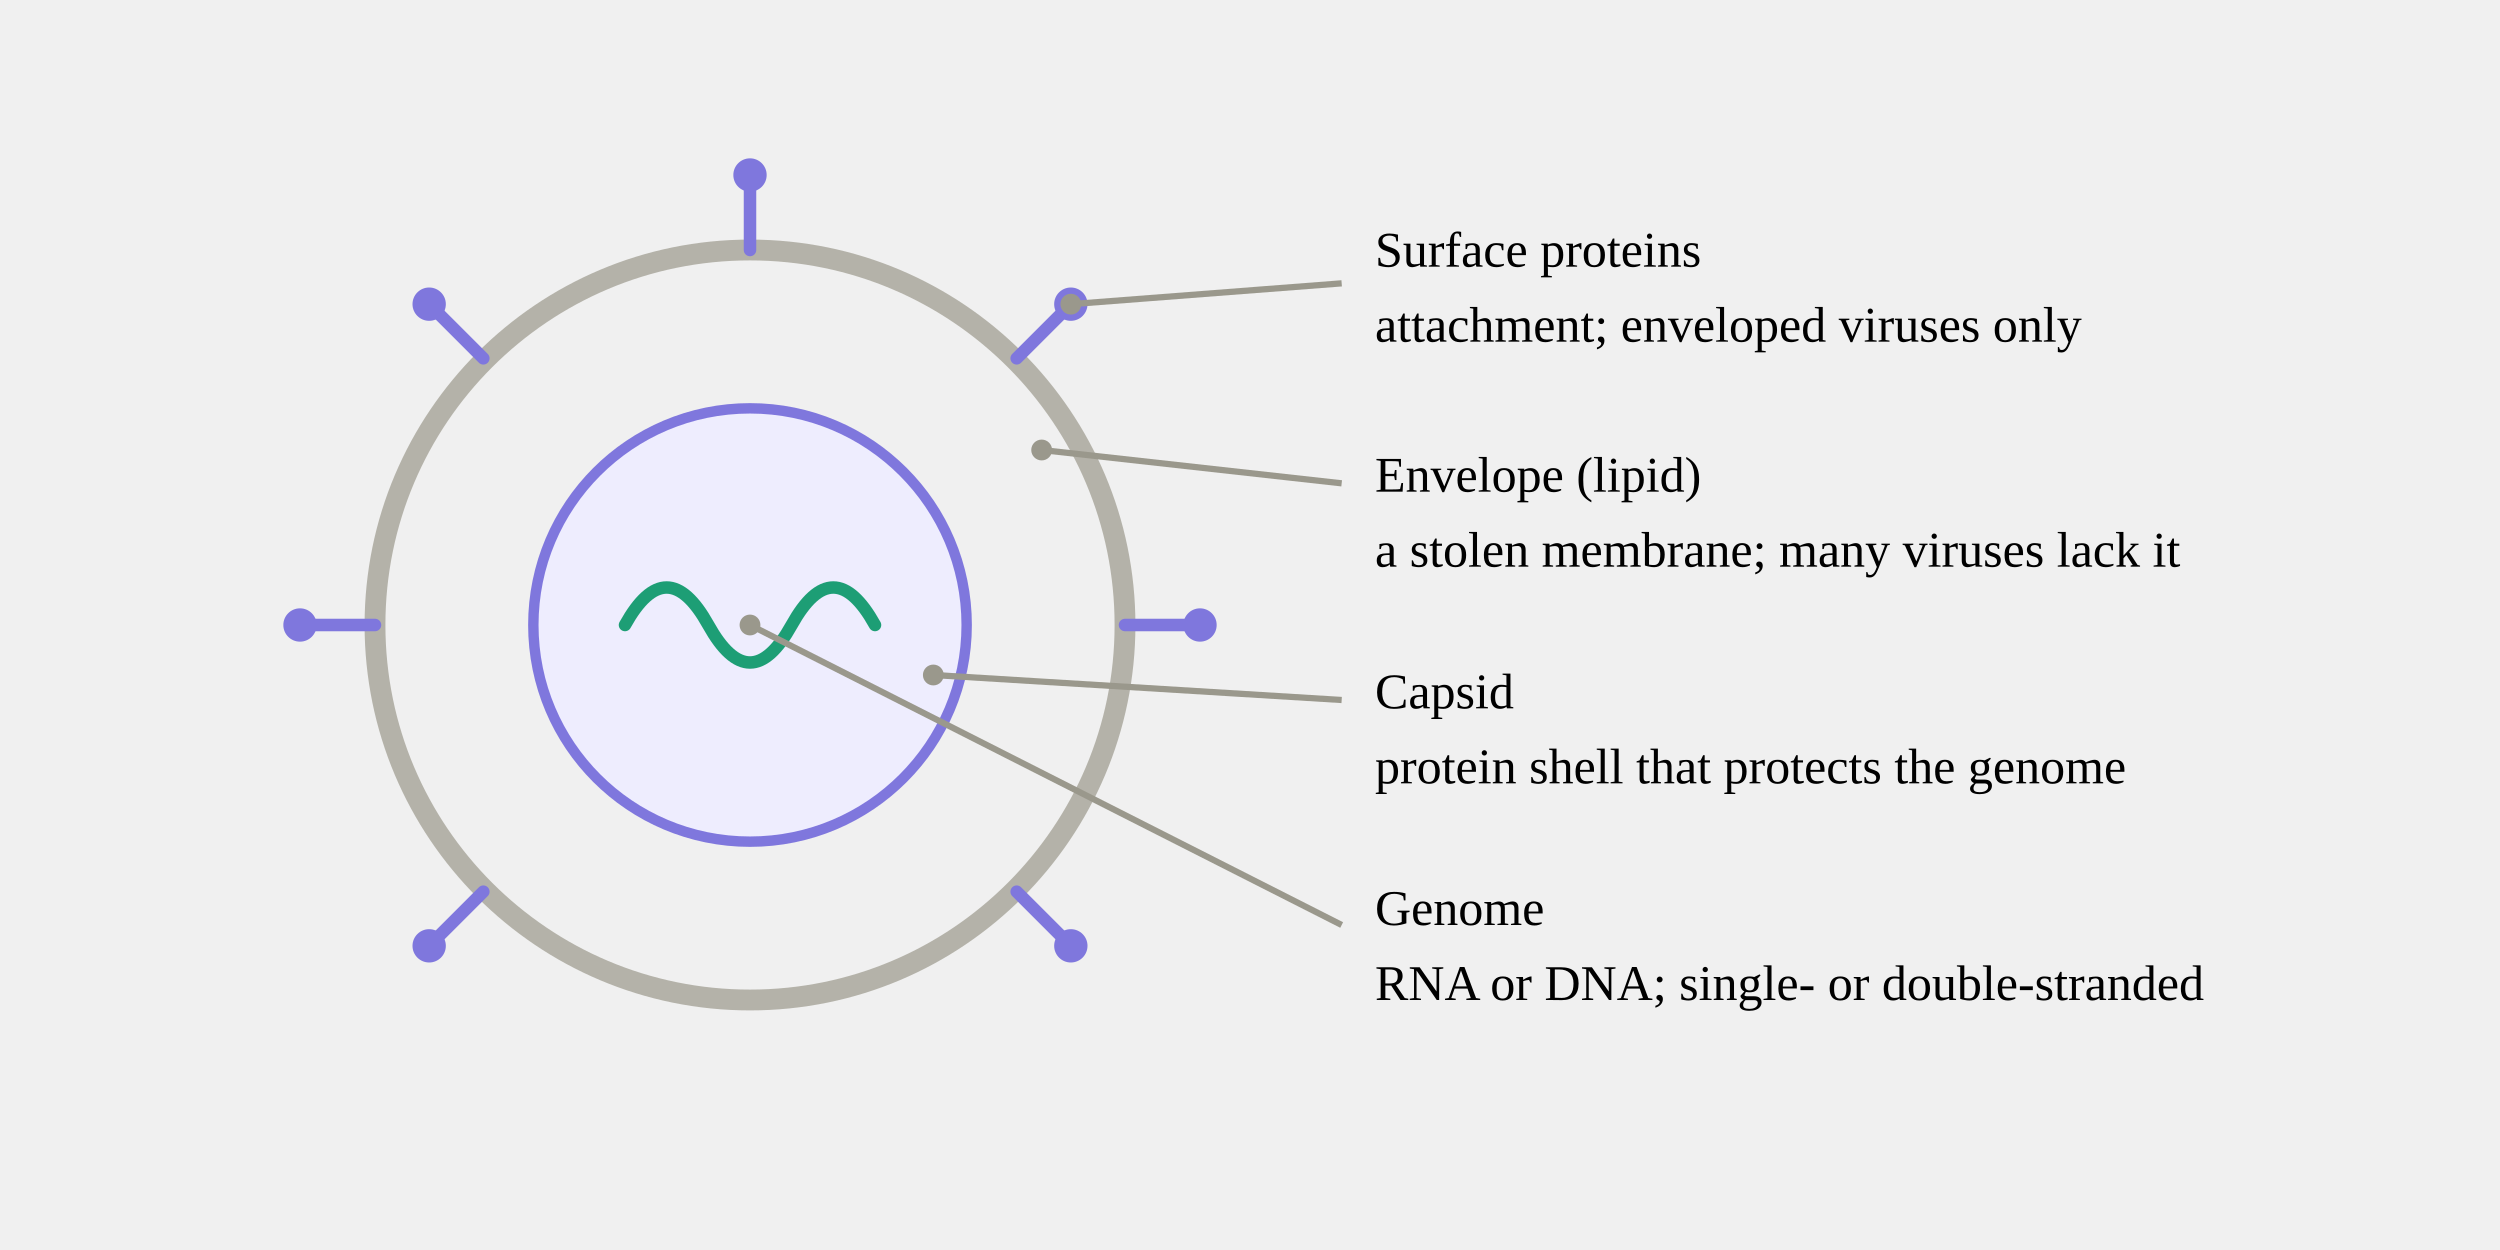
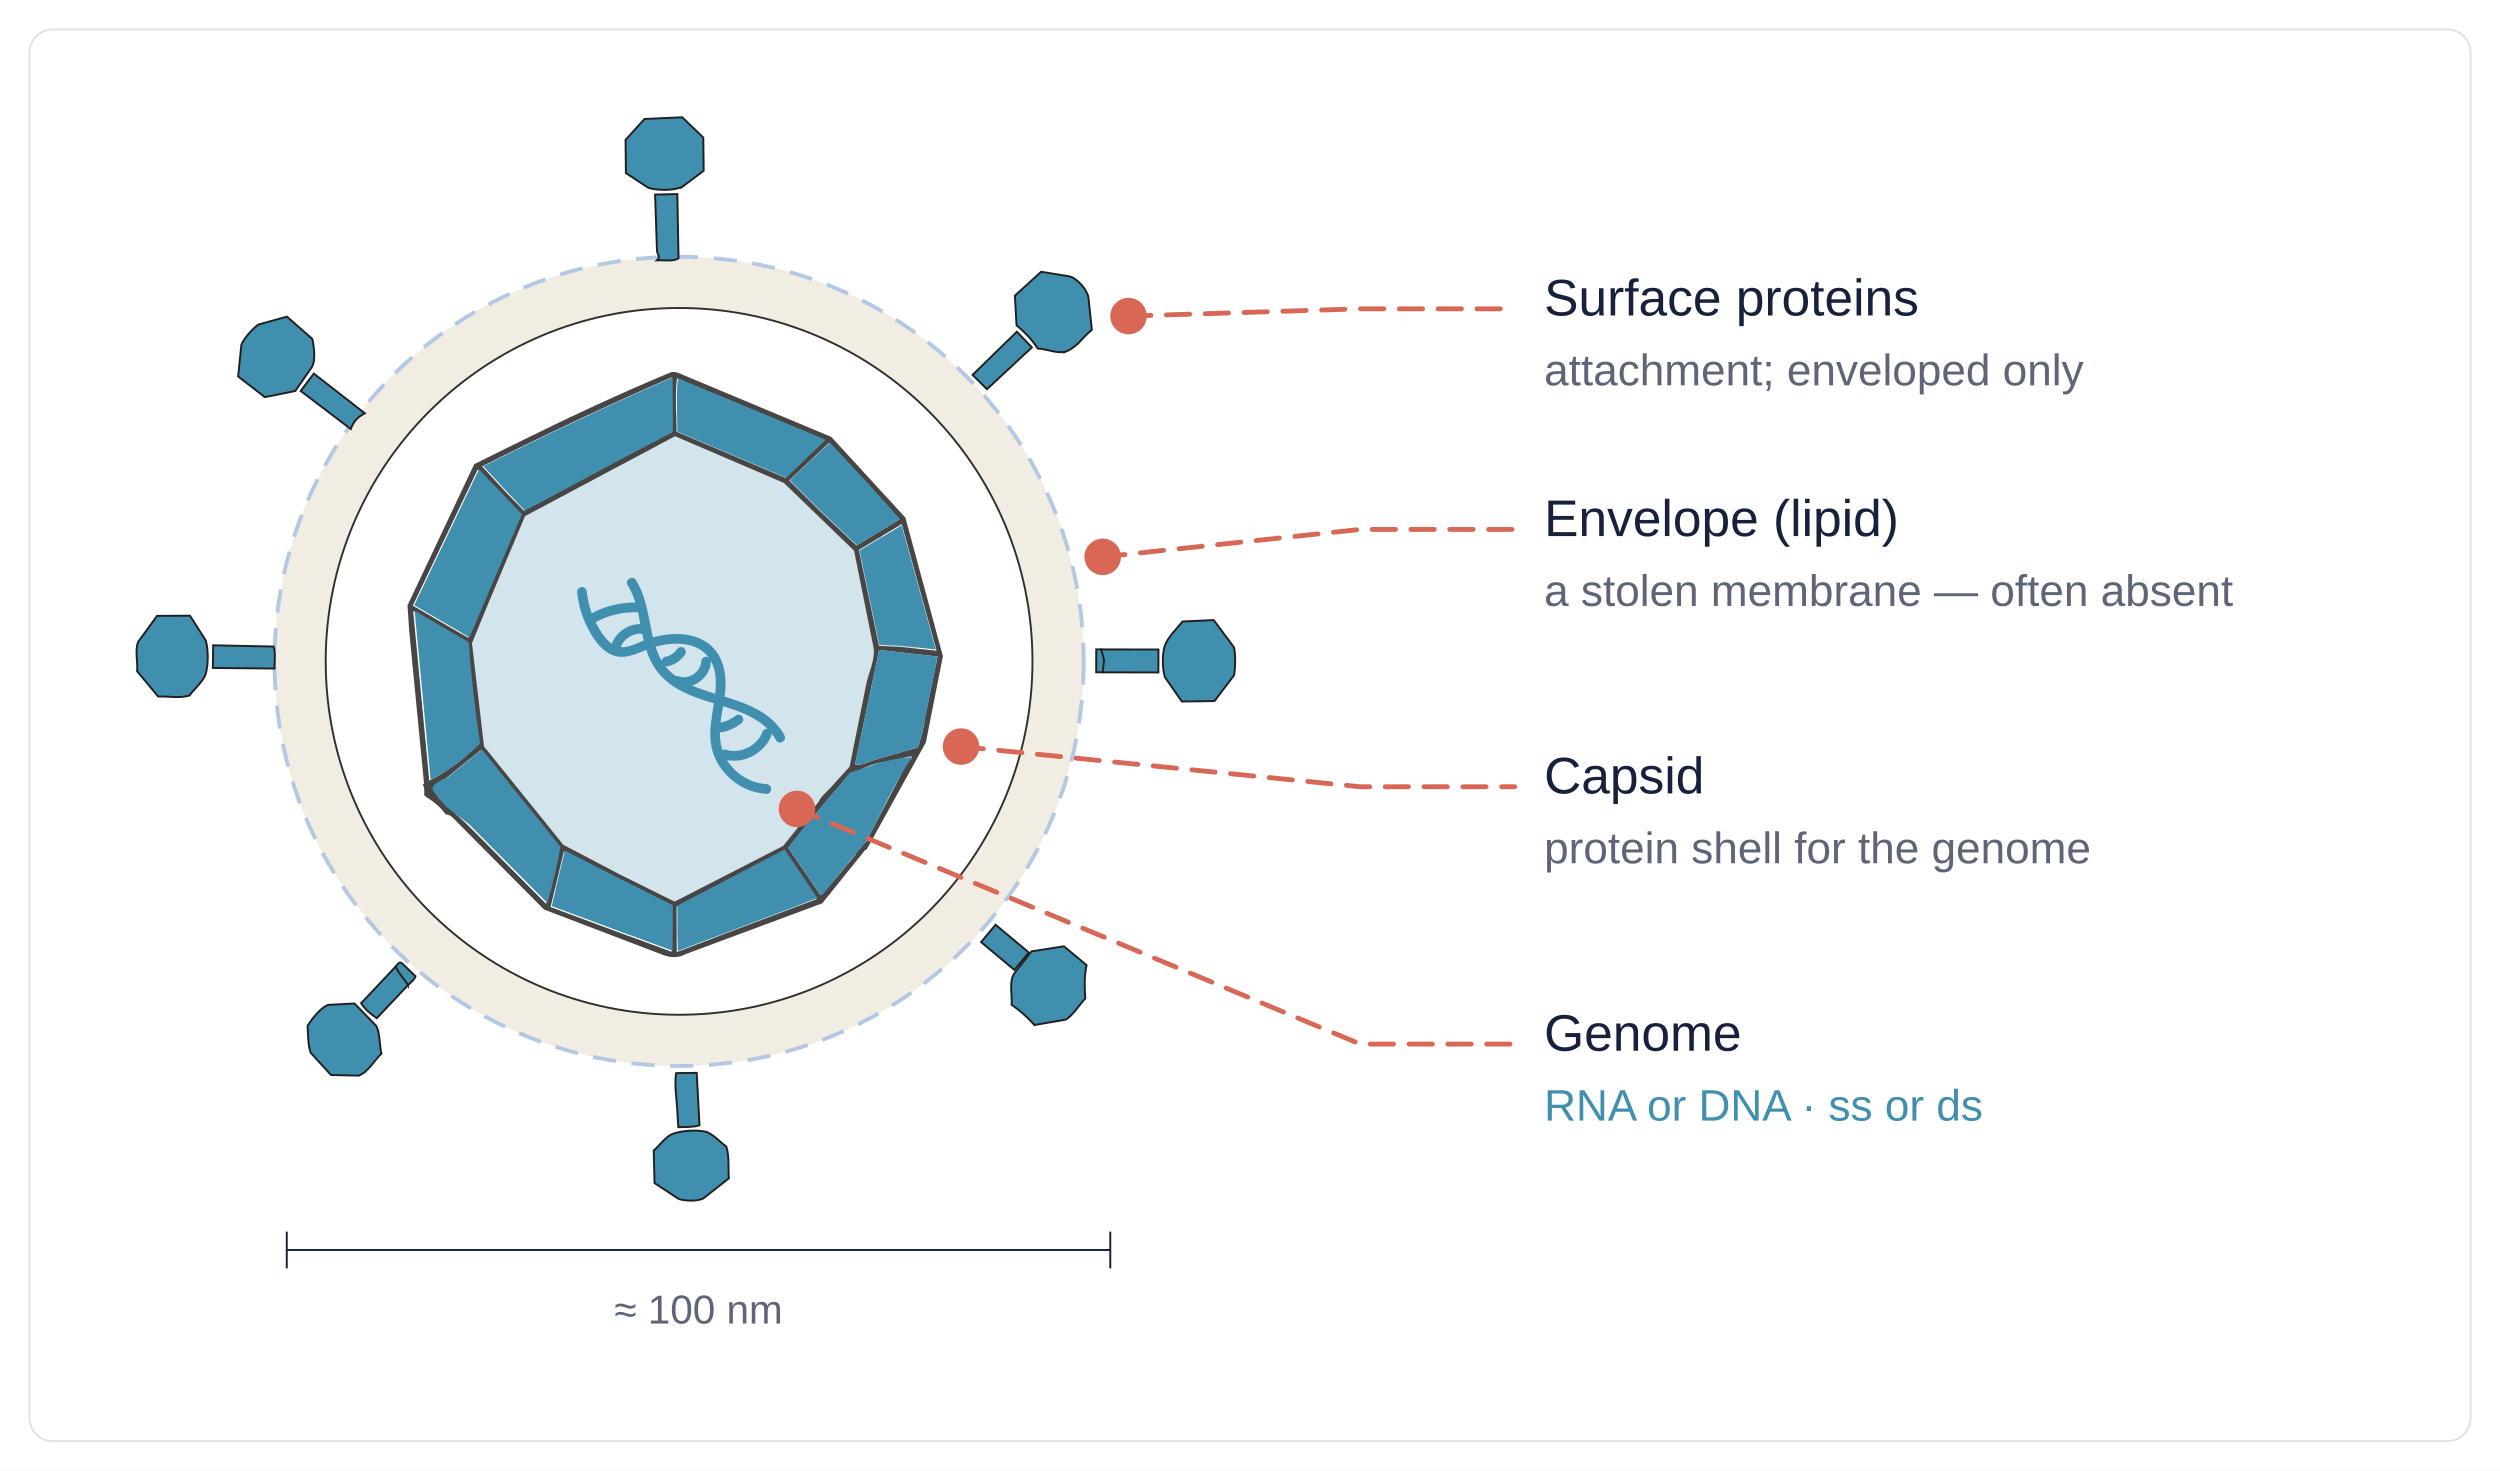
- <svg xmlns="http://www.w3.org/2000/svg" viewBox="0 0 600 300" role="img" aria-label="Cross-section of a virus particle: a lipid envelope studded with surface proteins, a capsid protein shell, and the genome coiled inside.">
-   <circle cx="180" cy="150" r="90" fill="none" stroke="#B4B2A9" stroke-width="5" />
-   <g stroke="#7F77DD" stroke-width="3" stroke-linecap="round">
-     <line x1="180" y1="60" x2="180" y2="44" />
-     <line x1="244" y1="86" x2="255" y2="75" />
-     <line x1="270" y1="150" x2="286" y2="150" />
-     <line x1="244" y1="214" x2="255" y2="225" />
-     <line x1="116" y1="214" x2="105" y2="225" />
-     <line x1="90" y1="150" x2="74" y2="150" />
-     <line x1="116" y1="86" x2="105" y2="75" />
+ <svg xmlns="http://www.w3.org/2000/svg" id="Layer_2" data-name="Layer 2" viewBox="0 0 1287.69 757.46">
+   <defs>
+     <style>
+       .cls-1 {
+         stroke: #211f1e;
+       }
+ 
+       .cls-1, .cls-2, .cls-3 {
+         stroke-miterlimit: 10;
+       }
+ 
+       .cls-1, .cls-4, .cls-5 {
+         fill: #418faf;
+       }
+ 
+       .cls-6 {
+         stroke: #d86755;
+         stroke-linecap: round;
+         stroke-linejoin: round;
+         stroke-width: 2.5px;
+       }
+ 
+       .cls-6, .cls-2 {
+         stroke-dasharray: 12 8;
+       }
+ 
+       .cls-6, .cls-7, .cls-8 {
+         fill: none;
+       }
+ 
+       .cls-2 {
+         fill: #ddceb3;
+         opacity: .37;
+         stroke: #306baf;
+         stroke-width: 2px;
+       }
+ 
+       .cls-9 {
+         fill: #418fae;
+       }
+ 
+       .cls-9, .cls-10, .cls-11, .cls-12 {
+         font-family: ArialMT, Arial;
+         isolation: isolate;
+       }
+ 
+       .cls-9, .cls-11 {
+         font-size: 22.72px;
+       }
+ 
+       .cls-10 {
+         fill: #17213b;
+         font-size: 26.51px;
+       }
+ 
+       .cls-11, .cls-12 {
+         fill: #5d6577;
+       }
+ 
+       .cls-13 {
+         fill: #484644;
+       }
+ 
+       .cls-12 {
+         font-size: 20.83px;
+       }
+ 
+       .cls-7 {
+         stroke: #17213b;
+       }
+ 
+       .cls-14 {
+         fill: #d86755;
+       }
+ 
+       .cls-4 {
+         opacity: .24;
+       }
+ 
+       .cls-15, .cls-3 {
+         fill: #fff;
+       }
+ 
+       .cls-16 {
+         letter-spacing: -.06em;
+       }
+ 
+       .cls-8 {
+         stroke: #e0e2e9;
+       }
+ 
+       .cls-3 {
+         stroke: #30302f;
+       }
+     </style>
+   </defs>
+   <g id="Layer_1-2" data-name="Layer 1">
+     <g id="fondo">
+       <rect class="cls-15" width="1287.69" height="757.46" />
+     </g>
+     <g id="marco">
+       <rect class="cls-8" x="15.15" y="15.15" width="1257.39" height="727.16" rx="12" ry="12" />
+     </g>
+     <g id="etiquetas">
+       <text class="cls-10" transform="translate(795.34 162.49)">
+         <tspan x="0" y="0">Surface proteins</tspan>
+       </text>
+       <text class="cls-11" transform="translate(795.34 198.47)">
+         <tspan x="0" y="0">attachment; enveloped only</tspan>
+       </text>
+       <text class="cls-10" transform="translate(795.34 276.11)">
+         <tspan x="0" y="0">Envelope (lipid)</tspan>
+       </text>
+       <text class="cls-11" transform="translate(795.34 312.09)">
+         <tspan x="0" y="0">a stolen membrane — often absent</tspan>
+       </text>
+       <text class="cls-10" transform="translate(795.34 408.67)">
+         <tspan x="0" y="0">Capsid</tspan>
+       </text>
+       <text class="cls-11" transform="translate(795.34 444.65)">
+         <tspan x="0" y="0">protein shell for the genome</tspan>
+       </text>
+       <text class="cls-10" transform="translate(795.34 541.22)">
+         <tspan x="0" y="0">Genome</tspan>
+       </text>
+       <text class="cls-9" transform="translate(795.34 577.2)">
+         <tspan x="0" y="0">RN</tspan>
+         <tspan class="cls-16" x="32.82" y="0">A</tspan>
+         <tspan x="46.72" y="0" xml:space="preserve"> or DN</tspan>
+         <tspan class="cls-16" x="112.38" y="0">A</tspan>
+         <tspan x="126.28" y="0" xml:space="preserve"> · ss or ds</tspan>
+       </text>
+     </g>
+     <g id="escala">
+       <line class="cls-7" x1="147.71" y1="643.84" x2="571.88" y2="643.84" />
+       <line class="cls-7" x1="147.71" y1="634.37" x2="147.71" y2="653.31" />
+       <line class="cls-7" x1="571.88" y1="634.37" x2="571.88" y2="653.31" />
+       <text class="cls-12" transform="translate(316.45 681.72)">
+         <tspan x="0" y="0">≈ 100 nm</tspan>
+       </text>
+     </g>
+     <g>
+       <circle class="cls-2" cx="349.78" cy="340.66" r="208.4" />
+       <circle class="cls-3" cx="349.78" cy="340.66" r="182.02" />
+       <g>
+         <path class="cls-1" d="M184.78,554.05l-14.3-.35-10.42-11.42c-1.5-3.76-1.37-10.04-1.63-13.96,2.36-3.71,6.47-8.93,10.42-10.72l13.75-.72,11.2,11.54c2.02,4.02,1.56,9.41,2.67,14.28-3.67,3.43-6.69,9.36-11.69,11.35Z" />
+         <path class="cls-1" d="M210.13,507.45l-16.04,17c-3.35-2.26-5.75-4.3-8.1-7.7l17.88-18.97c2.81-.03,8.62,7.16,6.26,9.67Z" />
+         <path class="cls-1" d="M210.13,507.45c-1.89-3.64-4.98-5.89-6.26-9.67.64-.68,1.77-2.98,3.17-1.63l6.96,6.68c-.68,2.13-2.51,3.17-3.87,4.61Z" />
+         <g>
+           <path class="cls-1" d="M362.76,616.91c-2.67,2.11-10.08,1.7-13.18.65l-12.45-8.19-.41-16.78c2.67-2.18,6.28-7.31,9.72-8.54,5.07-1.81,12.12-2.17,17.22-1.11,3.6,1.18,7.59,5.63,10.45,7.62,1.61,5.17.89,10.69,1.33,16.34l-12.69,10.02Z" />
+           <path class="cls-1" d="M360.3,579.63c-3.45,1.05-7.06.81-10.92.94l-.62-9.98c-.38-6.1-1.38-11.68-.52-17.84l10.61-.16,1.45,27.03Z" />
+         </g>
+       </g>
+       <g>
+         <g>
+           <path class="cls-1" d="M351.19,96.39c-4.87,1.86-12.54,1.74-17.24.38l-11.55-7.62-.2-17.11c3.26-3.59,6.51-7.17,9.77-10.76,6.48-.29,12.96-.58,19.44-.87,3.61,3.48,7.23,6.97,10.84,10.45l.2,17.08-11.26,8.46Z" />
+           <path class="cls-1" d="M349.5,133.1c-3.33,1.74-6.6.78-11.12.99,2.15-1.95.07-3.27.03-4.69l-1-29.2,11.47-.23.62,33.13Z" />
+         </g>
+         <g>
+           <g>
+             <path class="cls-1" d="M97.6,358.24c-5.08,1.6-10.8.27-16.13.53l-10.86-13.04c.53-4.55-1.26-10.55.54-15.1l9.75-13.41,16.95-.08,8.15,12.76c1.32,4.84,1.36,12.05,0,17.11-1.14,3.78-6.16,8.12-8.39,11.23Z" />
+             <path class="cls-1" d="M141.37,344.35l-31.71-.3.12-11.68,31.14.65c1,3.17.62,6.24.45,11.33Z" />
+           </g>
+           <g>
+             <path class="cls-1" d="M152.09,201.38l-15.68,3.18-13.74-10.63,1.65-16.34c1.3-3.37,5.91-8.42,8.8-10.44l14.66-4.06,13.07,11.46c.91,3.89,1.89,11.49-.26,14.59l-8.5,12.23Z" />
+             <path class="cls-1" d="M180.67,220.97l-25.79-19.59,6.75-8.95,26.27,20.45c-3.42,1.87-5.7,3.78-7.23,8.09Z" />
+           </g>
+           <g>
+             <path class="cls-1" d="M549.54,180.88c-4.43,1.74-10.59-1.27-15-1.35-3.28-4.96-6.61-8.36-10.95-11.96l-.84-15.28,13.54-12.32,14.38,2.36c3.87.64,9.56,7.07,9.98,11.09l1.73,16.5c-4.36,3.23-7.11,8.53-12.85,10.97Z" />
+             <polygon class="cls-1" points="508.35 200.49 500.94 193.09 523.76 170.86 531.49 178.94 508.35 200.49" />
+           </g>
+           <g>
+             <path class="cls-1" d="M532.82,527.95c-3.9-4.32-7.12-7.11-11.75-10.45.4-5.19-1.65-12.3,1.73-16.63l8.47-10.84,16.72-2.62,11.68,9.72c-1.27,5.88-1.04,11-.67,17.17-3.09,3.23-6.07,8.4-9.96,10.86l-16.22,2.8Z" />
+             <rect class="cls-1" x="511.82" y="476.83" width="11.64" height="22.34" transform="translate(-188.81 571.79) rotate(-50.08)" />
+           </g>
+           <g>
+             <path class="cls-1" d="M625.53,361.1l-16.78.23-8.73-12.52c-1.35-4.28-1.51-11.58-.09-16.04,1.43-4.49,6.49-9.22,9.19-12.65l16.04-.74,10.45,14.08c.84,3.85.78,10.39,0,14.4l-10.09,13.25Z" />
+             <path class="cls-1" d="M567.95,346.3c-.5-.08-.97-.2-1.36-.45-.44-.28-.64-9.79-.59-10.38.03-.36.54-.68,1.18-.98l29.5.07-.03,11.81-28.69-.07Z" />
+             <polygon class="cls-1" points="567.17 334.49 568.69 339.98 567.95 346.3 564.62 346.29 564.65 334.48 567.17 334.49" />
+           </g>
+         </g>
+       </g>
+       <ellipse class="cls-4" cx="354.1" cy="348.28" rx="117.97" ry="135.56" />
+       <g>
+         <polygon class="cls-5" points="463.29 332.59 452.91 332.11 442.71 283.61 464.41 270.56 482.04 334.56 463.29 332.59" />
+         <g>
+           <path class="cls-13" d="M466.32,266.58l-38.12-41.53-75.38-31.52c-2.4-1-5.13-2.67-7.73-1.59-27.3,11.37-53.57,23.74-80.04,36.84l-20.77,10.28-34.39,72.76.88,13.23,7.66,78.73-.66.02c.6,1.51.9,3.11.75,4.73-.03.31-.07.6-.1.87.19.21.51.6.82.92,1.05.7,2.13,1.37,3.16,2.11,2.92,2.1,5.27,4.34,7.12,7.04,2.8.1,4.24,2.28,6.39,4.44l44.3,44.57,61.06,23.3c4.21,1.61,8.1,1.77,12.15-.44l39.13-14.55,31-11.53c7.58-9.43,15.17-18.86,22.75-28.29-.29-.73-.74-1.53-1.42-1.64-1.16-.19-2.3,1.77-3.5,3.58-1.25,1.88-3.1,4.37-5.74,7.16-1.91,2.5-3.99,5.08-6.26,7.71-2.28,2.64-4.53,5.09-6.73,7.36l-16.69-24.45c6.04-7.43,12.07-14.86,18.11-22.29-.79-.49-1.57-.99-2.36-1.48-6.11,7.6-12.21,15.2-18.32,22.8l-55.92,28.69-28.17-13.96-29.18-15.35-40.81-50.6-6.21-53.22,8.26-20.12,19.06-45.31,77.28-41.17,56.07,24.07,36.14,34.9,9.94,49.42c1.26,6.29-2.43,13.2-3.67,19.37l-8.57,42.5-10.61,11.62c-1.97,2.16-4.4,3.89-5.43,6.75.62.49.97,1.57,2.13,1.52l14.84-17.28,1.34,19.76c.38,5.61,2.13,10.94,1.51,16.22,1.65,1.63,2.65,3.84,4.87,4.31l30.62-55.4,8.79-44.44-19.33-71.4ZM403.77,437.99l16.94,25.08-72.12,27.3-.15-23.38,55.33-29ZM290.4,438.56l21.66,11.12,34.02,17.09-.11,23.48-19.03-7.02-6.43-2.29-36.93-13.76,6.82-28.62ZM288.03,436.53c-1.6,10.14-3.91,19.19-6.72,29.03l-40.36-40.59c-5.02-4.67-10.05-9.34-15.07-14.01-.18-1.09-.57-4.44,1.45-7.55.73-1.12,1.57-1.92,2.28-2.47,5.99-4.86,11.97-9.71,17.96-14.57l40.46,50.17ZM246.65,383.14c-7.56,7.6-15.79,13.95-25.55,18.97l-8.28-87.36,27.95,16.37c1.27,17.42,2.98,33.58,5.88,52.02ZM241.16,328.55l-28.53-16.61,33.42-70.1,22.16,23.15-27.05,63.56ZM319.03,236.73l-49.23,26.36-9.05-9.4-12.47-13.49c32.77-16.43,64.71-31.48,97.69-45.85l.17,28.16-27.11,14.22ZM348.46,222.37c.01-9.41-.91-17.79.25-27.47l76.16,31.7-20.35,19.55-56.06-23.78ZM421.77,262.67l-15.32-15.22,20.64-19.46,20.04,21.56,16.12,17.97-22.09,13.48-19.39-18.32ZM442.34,283.25l22.12-13.3,17.96,65.22-19.1-2.01-10.59-.48-10.39-49.43ZM467.64,392.58c-2,2.44-3.05,4.87-3.64,6.57-6.05,11.67-12.1,23.35-18.14,35.02-3.6-6.93-3.29-14.61-4.1-22.04-.55-5.05-1.2-9.75-.29-14.81,5.01-2.64,10.02-4.8,15.71-4.92.83-.21,2.18-.54,3.85-.96,6.37-1.6,8.29-2.16,8.6-1.61.24.45-.76,1.24-1.98,2.74ZM476.44,369.61c-.66,5.17-1.68,10-3.84,15.4l-22.72,6.63c-3.17.92-5.99,2.88-9.5,2.11l12.42-58.98,30.13,3.42-6.49,31.42Z" />
+           <path class="cls-5" d="M319.55,236.65l-49.14,26.31-9.03-9.39-12.45-13.46c32.71-16.4,64.6-31.43,97.51-45.77l.17,28.11-27.06,14.2Z" />
+           <polygon class="cls-5" points="241.82 328.3 213.35 311.73 246.71 241.76 268.83 264.86 241.82 328.3" />
+           <path class="cls-5" d="M281.9,465.07l-40.29-40.52c-3.96-3.03-7.92-6.06-11.88-9.09-.97-1.1-2.3-2.64-3.85-4.5-2.74-3.29-3.09-3.9-3.09-4.63-.01-3.13,6.43-5.4,7.51-5.76l17.93-14.54,40.39,50.08c-1.6,10.13-3.9,19.16-6.7,28.97Z" />
+           <path class="cls-5" d="M247.31,382.79c-7.55,7.58-15.76,13.93-25.5,18.93l-8.26-87.2,27.9,16.34c1.27,17.39,2.97,33.52,5.87,51.92Z" />
+         </g>
+         <path class="cls-5" d="M404.89,246.06l-55.96-23.74c.01-9.4-.91-17.76.25-27.42l76.02,31.64-20.31,19.52Z" />
+         <polygon class="cls-5" points="421.05 462.58 349.06 489.83 348.91 466.49 404.14 437.55 421.05 462.58" />
+         <polygon class="cls-5" points="346.44 489.72 327.45 482.71 321.03 480.42 284.17 466.69 290.98 438.12 312.6 449.22 346.55 466.28 346.44 489.72" />
+         <polygon class="cls-5" points="463.52 267.38 441.47 280.84 422.11 262.55 406.82 247.35 427.43 227.92 447.43 249.44 463.52 267.38" />
+         <path class="cls-5" d="M469.63,389.84c-7.7,12.56-11.67,20.05-13.89,24.7-1.85,3.86-3.8,7.67-5.67,11.52-2.11,4.34-2.54,5.28-3.58,6.92-2.19,3.44-3.03,3.6-7.66,9.06-4.19,4.95-7.86,9.87-7.86,9.87-1.22,1.63-2.58,3.16-3.84,4.76-2.22,2.83-3.59,4.73-4.48,4.42-.36-.13-.54-.59-.63-.96l-16.07-23.53,8.87-11.43c4.34-5.09,7.83-9.17,10.28-12.02,8.03-9.36,7.78-8.98,8.04-9.36,1.57-2.26,2.44-3.88,4.65-5.41,1.83-1.27,3.22-1.53,6.91-2.67,5.01-1.54,5.05-1.96,8.41-2.87,3.96-1.08,9.56-2.33,16.51-2.99Z" />
+         <path class="cls-5" d="M472.61,385.01c-8.72,2.55-15.25,4.47-18.84,5.5-.8.23-2.74.78-5.3,1.61-2.02.65-3.68,1.23-4.8,1.63h-3.28c4.14-19.66,8.28-39.32,12.42-58.98,10.04,1.14,20.08,2.28,30.13,3.42-2.79,13.83-5.59,27.65-8.38,41.48-.65,1.78-1.29,3.56-1.94,5.34Z" />
+       </g>
+       <path class="cls-5" d="M297.26,304.9c.67,6.63,2.52,13.02,5.61,18.93,2.74,5.24,6.56,11.01,12.19,13.43,6.61,2.84,12.74-.63,18.88-2.92,4.78-1.78,9.85-2.85,14.97-2.79,4.56.06,9.24,1.09,12.94,3.86,4.22,3.16,6.28,8.27,6.73,13.4,1.15,13.01-5.53,25.99-1.34,38.86,3.85,11.81,15.09,20.58,27.52,21.2,3.22.16,3.21-4.84,0-5-9.74-.49-18.96-7.39-22.35-16.53-4.5-12.13,1.93-24.94,1.26-37.34-.31-5.81-1.99-11.51-5.92-15.92-3.3-3.71-8-6.01-12.83-6.92-5.07-.96-10.27-.69-15.31.34-2.49.51-4.95,1.23-7.32,2.14-2.86,1.09-5.6,2.49-8.57,3.27-3.25.86-6.35.47-9.04-1.63-2.39-1.86-4.2-4.43-5.78-6.98-3.63-5.86-5.94-12.54-6.63-19.41-.14-1.34-1.05-2.5-2.5-2.5-1.25,0-2.64,1.15-2.5,2.5h0Z" />
+       <path class="cls-5" d="M323.27,301.37c8.39,13.49,5.3,31.27,15.02,44.2,10.11,13.45,27.7,15.28,42.35,20.96,7.6,2.95,15.09,7.31,19.07,14.7,1.53,2.83,5.85.31,4.32-2.52-7.79-14.44-25.14-17.93-39.42-22.58-7.3-2.38-14.78-5.39-20.2-11.03s-7.42-13.24-8.94-20.66c-1.79-8.76-3.06-17.87-7.88-25.6-1.7-2.73-6.02-.22-4.32,2.52h0Z" />
+       <path class="cls-5" d="M305.94,320.94c6.7-3.85,14.29-5.76,22.01-5.58,3.22.08,3.22-4.92,0-5-8.58-.2-17.1,1.99-24.54,6.26-2.79,1.6-.27,5.92,2.52,4.32h0Z" />
+       <path class="cls-5" d="M319.82,333.13c.03-.09.3-.69.05-.15.07-.15.14-.31.21-.46.15-.3.31-.59.48-.88.19-.32.4-.62.61-.92.27-.38-.16.17.04-.05.11-.12.21-.26.33-.38.47-.53.98-1.02,1.52-1.47.19-.16.33-.24.05-.05.14-.1.27-.2.41-.29.31-.21.62-.41.94-.59.29-.17.59-.33.89-.47.15-.07.31-.14.46-.21.27-.13-.39.14.06-.02.67-.24,1.33-.45,2.03-.6.16-.03.33-.06.49-.1.66-.13-.53.04.13-.02.33-.03.67-.06,1-.07s.67,0,1,.01c.2.01.4.03.6.05.55.05-.45-.08.14.02,1.28.22,2.75-.34,3.08-1.75.28-1.21-.37-2.84-1.75-3.08-7.47-1.26-14.95,3.03-17.59,10.14-.46,1.23.51,2.79,1.75,3.08,1.42.32,2.59-.43,3.08-1.75h0Z" />
+       <path class="cls-5" d="M344,343.11c3.65-.67,6.89-2.99,8.9-6.07.71-1.1.26-2.81-.9-3.42-1.25-.66-2.66-.28-3.42.9-.16.25-.34.5-.52.74l.39-.51c-.58.74-1.24,1.41-1.99,1.99l.51-.39c-.78.6-1.62,1.1-2.52,1.49l.6-.25c-.77.32-1.56.56-2.37.71-.59.11-1.2.65-1.49,1.15-.31.54-.45,1.33-.25,1.93s.57,1.19,1.15,1.49c.62.33,1.23.38,1.93.25h0Z" />
+       <path class="cls-5" d="M347.96,353.1c8.19,3.2,17.92-3.74,18.2-12.33.04-1.31-1.18-2.56-2.5-2.5-1.39.06-2.46,1.1-2.5,2.5,0,.22-.06.46-.04.67-.02.19,0,.13.03-.19-.02.13-.04.25-.06.38-.07.37-.17.74-.28,1.1-.06.18-.13.36-.19.53-.19.53.2-.36-.05.1-.19.36-.37.73-.59,1.08-.12.19-.25.37-.37.55-.28.43.29-.33-.07.1-.25.29-.5.58-.77.85-.29.3-.61.57-.92.84-.48.42.23-.13-.18.14-.16.11-.32.22-.48.33-.32.21-.66.4-1,.58-.17.09-.35.17-.52.26-.45.23.41-.13-.2.09-.76.27-1.51.48-2.3.63-.57.11.44-.02-.09,0-.22.01-.44.03-.66.04-.41.01-.82-.01-1.23-.04-.63-.04.53.12-.09-.01-.19-.04-.37-.07-.56-.12-.44-.11-.86-.25-1.28-.41-1.22-.48-2.8.52-3.08,1.75-.33,1.44.44,2.56,1.75,3.08h0Z" />
+       <path class="cls-5" d="M371.74,377.13c3.83-.64,7.35-2.36,10.37-4.77.47-.37.73-1.2.73-1.77,0-.61-.27-1.35-.73-1.77s-1.1-.76-1.77-.73c-.7.03-1.22.3-1.77.73-.21.16-.16.13.13-.1-.08.06-.17.13-.25.19-.17.13-.34.25-.51.37-.35.24-.7.47-1.06.68-.7.42-1.42.8-2.17,1.13-.58.26.41-.16-.06.03-.2.08-.39.15-.59.23-.39.15-.79.28-1.2.4-.81.24-1.63.42-2.46.56-.58.1-1.21.66-1.49,1.15-.31.54-.45,1.33-.25,1.93.45,1.4,1.69,1.98,3.08,1.75h0Z" />
+       <path class="cls-5" d="M372.58,391.02c10.01,3.06,21.24-2.8,24.86-12.49.47-1.27-.53-2.74-1.75-3.08-1.4-.38-2.6.48-3.08,1.75-2.68,7.18-11.52,11.2-18.71,9-3.08-.94-4.4,3.88-1.33,4.82h0Z" />
+     </g>
+     <g id="guias">
+       <g>
+         <path class="cls-6" d="M580.81,162.82c39.95-1.25,79.9-2.5,119.84-3.75h79.53" />
+         <path class="cls-14" d="M581.57,172.2c-5.19.16-9.53-3.91-9.69-9.1s3.91-9.53,9.1-9.69c5.19-.16,9.53,3.91,9.69,9.1.16,5.19-3.91,9.53-9.1,9.69Z" />
+       </g>
+       <g>
+         <polyline class="cls-6" points="567.51 286.89 700.65 272.69 780.19 272.69" />
+         <path class="cls-14" d="M568.97,296.18c-5.16.55-9.79-3.19-10.34-8.35-.55-5.16,3.19-9.79,8.35-10.34,5.16-.55,9.79,3.19,10.34,8.35.55,5.16-3.19,9.79-8.35,10.34Z" />
+       </g>
+       <g>
+         <path class="cls-6" d="M494.53,384.49c68.71,6.92,137.42,13.83,206.12,20.75h79.53" />
+         <path class="cls-14" d="M494.06,393.89c-5.16-.52-8.93-5.13-8.41-10.29s5.13-8.93,10.29-8.41c5.16.52,8.93,5.13,8.41,10.29s-5.13,8.93-10.29,8.41Z" />
+       </g>
+       <g>
+         <path class="cls-6" d="M410.07,416.48c96.86,40.44,193.72,80.88,290.58,121.31h79.53" />
+         <path class="cls-14" d="M406.88,425.34c-4.79-2-7.05-7.51-5.05-12.3,2-4.79,7.51-7.05,12.3-5.05,4.79,2,7.05,7.51,5.05,12.3-2,4.79-7.51,7.05-12.29,5.05Z" />
+       </g>
+     </g>
  </g>
-   <g fill="#7F77DD">
-     <circle cx="180" cy="42" r="4" />
-     <circle cx="257" cy="73" r="4" />
-     <circle cx="288" cy="150" r="4" />
-     <circle cx="257" cy="227" r="4" />
-     <circle cx="103" cy="227" r="4" />
-     <circle cx="72" cy="150" r="4" />
-     <circle cx="103" cy="73" r="4" />
-   </g>
-   <circle cx="180" cy="150" r="52" fill="#EEEDFE" stroke="#7F77DD" stroke-width="2.5" />
-   <path d="M150 150 q 10 -18 20 0 q 10 18 20 0 q 10 -18 20 0" fill="none" stroke="#1D9E75" stroke-width="3" stroke-linecap="round" />
-   <line x1="257" y1="73" x2="322" y2="68" stroke="#9A988C" stroke-width="1.5" />
-   <circle cx="257" cy="73" r="2.5" fill="#9A988C" />
-   <text class="lt" x="330" y="64">Surface proteins</text>
-   <text class="ls" x="330" y="82">attachment; enveloped viruses only</text>
-   <line x1="250" y1="108" x2="322" y2="116" stroke="#9A988C" stroke-width="1.5" />
-   <circle cx="250" cy="108" r="2.5" fill="#9A988C" />
-   <text class="lt" x="330" y="118">Envelope (lipid)</text>
-   <text class="ls" x="330" y="136">a stolen membrane; many viruses lack it</text>
-   <line x1="224" y1="162" x2="322" y2="168" stroke="#9A988C" stroke-width="1.5" />
-   <circle cx="224" cy="162" r="2.5" fill="#9A988C" />
-   <text class="lt" x="330" y="170">Capsid</text>
-   <text class="ls" x="330" y="188">protein shell that protects the genome</text>
-   <line x1="180" y1="150" x2="322" y2="222" stroke="#9A988C" stroke-width="1.5" />
-   <circle cx="180" cy="150" r="2.5" fill="#9A988C" />
-   <text class="lt" x="330" y="222">Genome</text>
-   <text class="ls" x="330" y="240">RNA or DNA; single- or double-stranded</text>
</svg>
